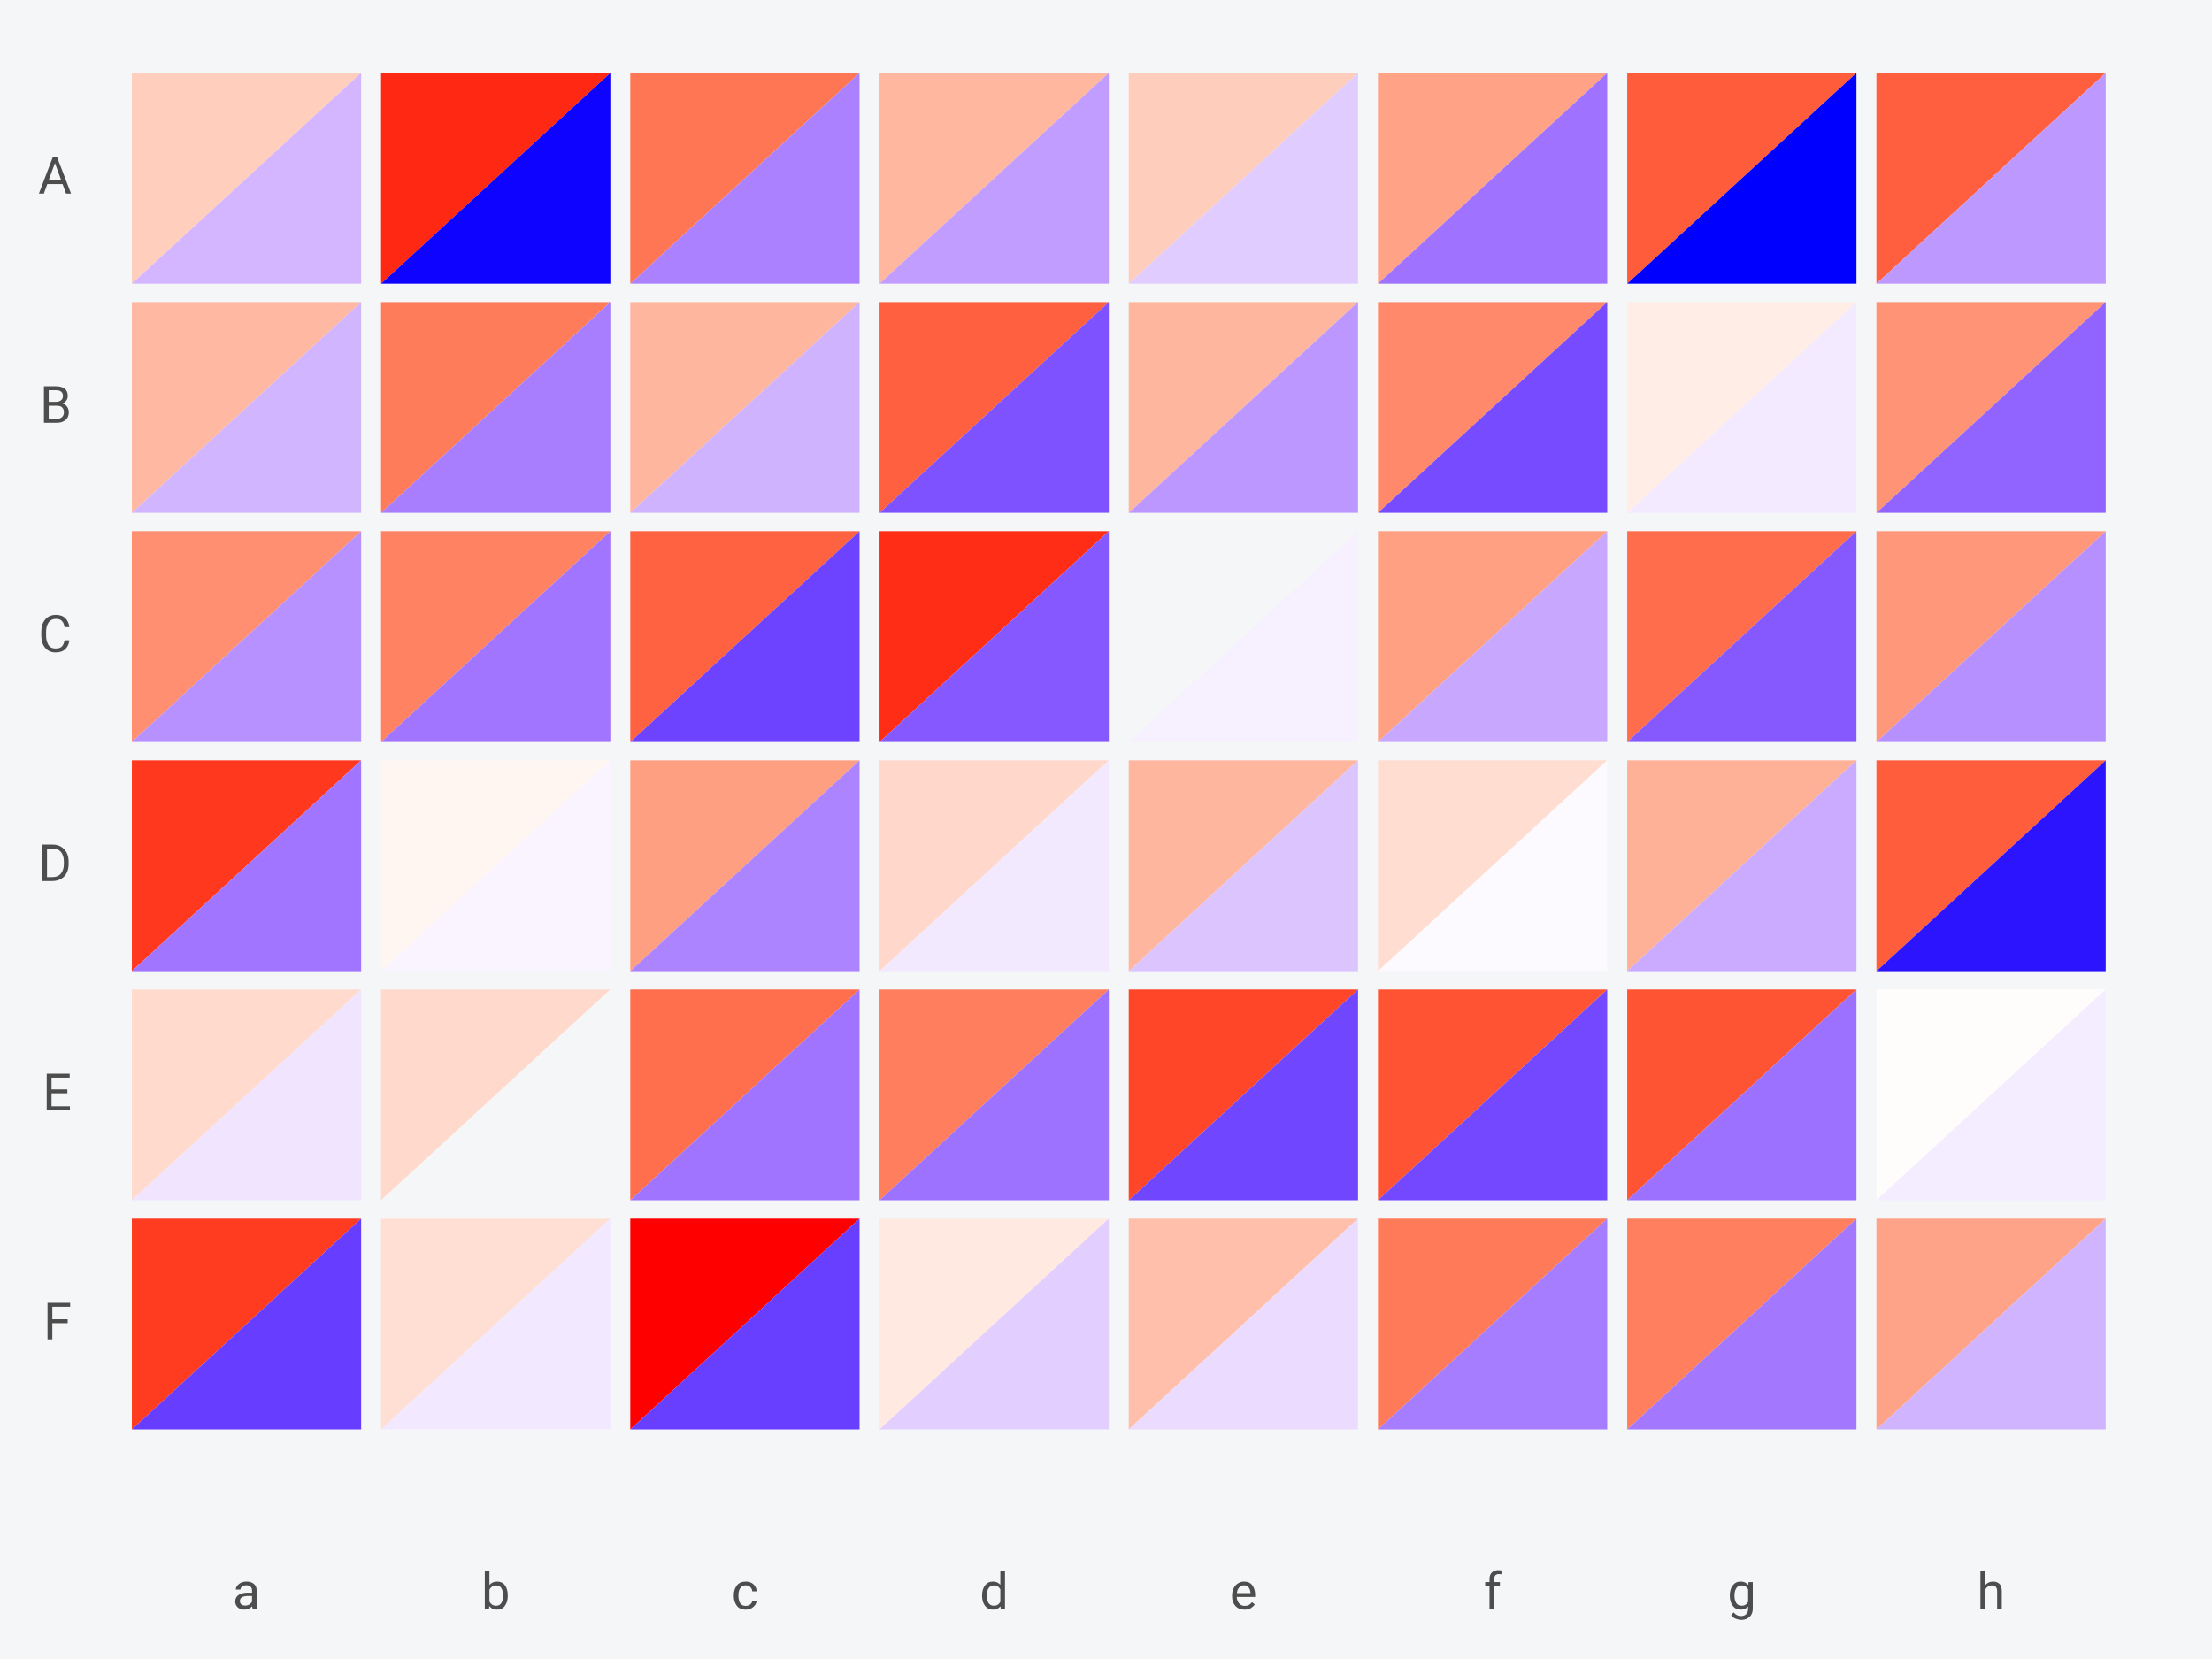
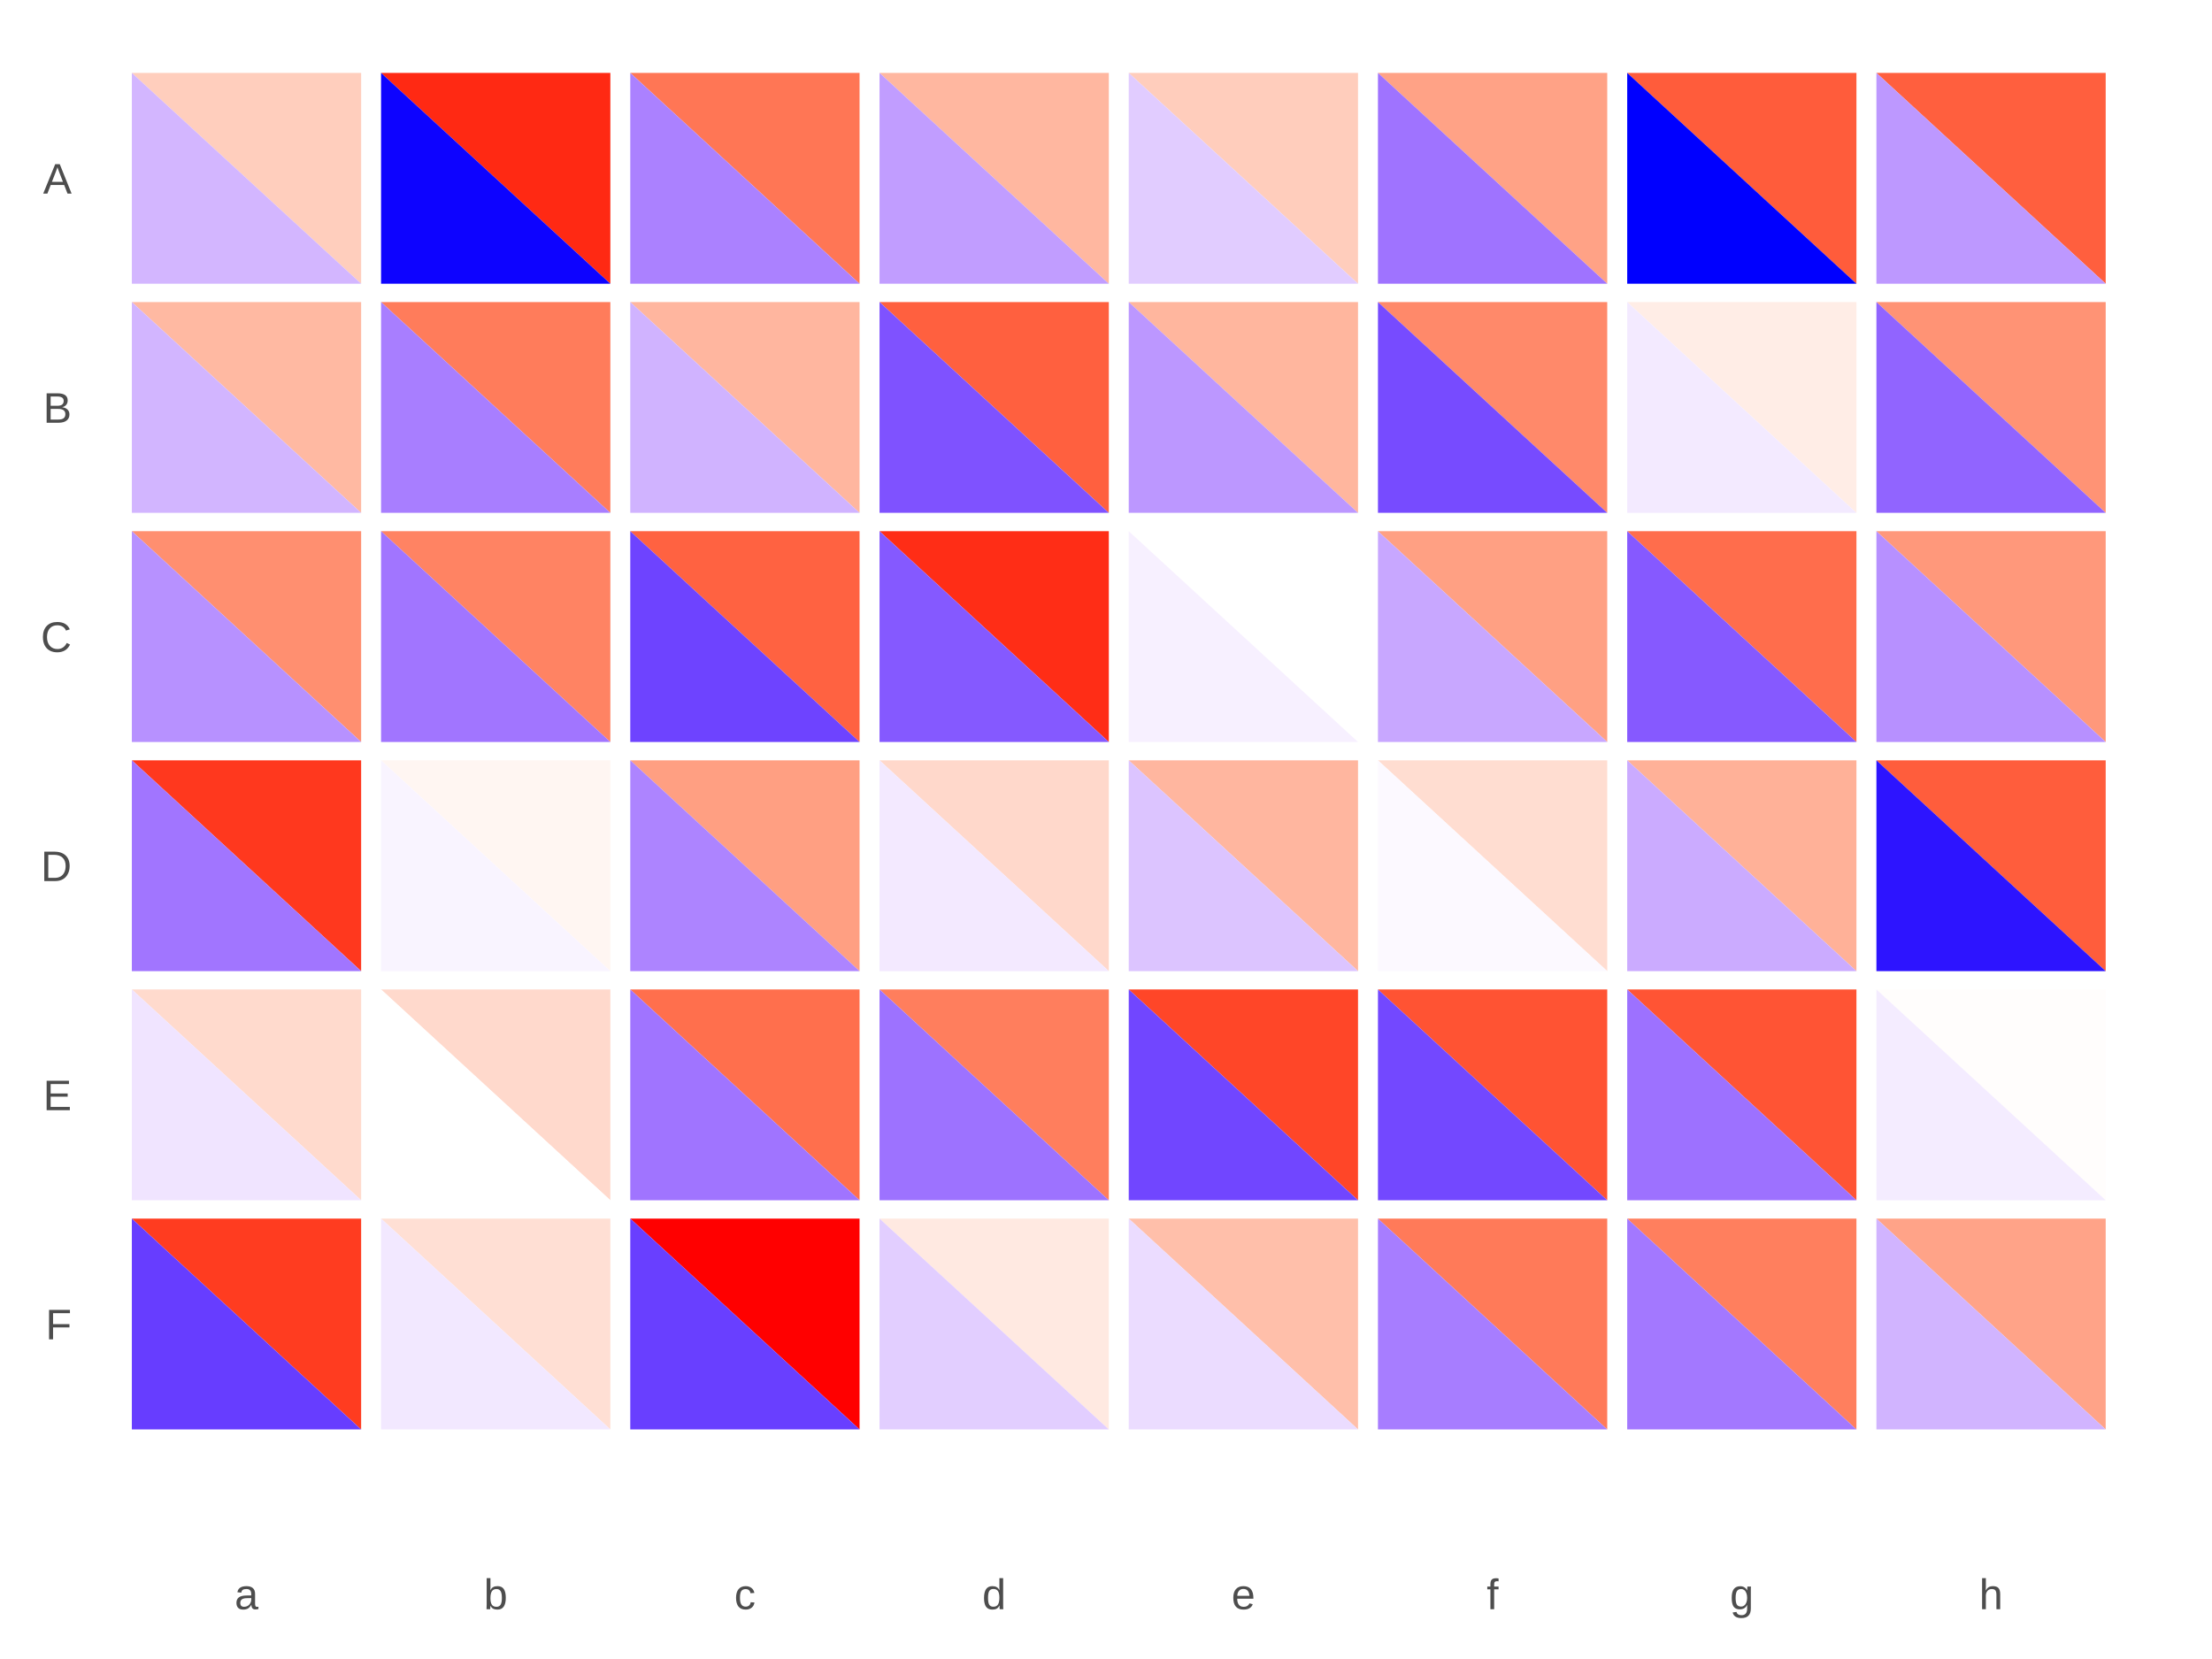
<svg xmlns="http://www.w3.org/2000/svg" width="432.00pt" height="324.00pt" viewBox="0 0 432.00 324.00">
  <g class="svglite">
    <defs>
      <style type="text/css">
-     /* theme-aware-processed */
-     .svglite line, .svglite polyline, .svglite polygon, .svglite path, .svglite circle {
+     .svglite line, .svglite polyline, .svglite polygon, .svglite path, .svglite rect, .svglite circle {
      fill: none;
-       stroke: #3E3F3A;
-       stroke-linecap: round;
-       stroke-linejoin: round;
-       stroke-miterlimit: 10.00;
-     }
-     .svglite &gt; g &gt; rect {
-       fill: none;
-       stroke: #3E3F3A;
+       stroke: #000000;
      stroke-linecap: round;
      stroke-linejoin: round;
      stroke-miterlimit: 10.00;
    }
    .svglite text {
      white-space: pre;
-       fill: #3E3F3A;
    }
    .svglite g.glyphgroup path {
      fill: inherit;
      stroke: none;
    }
  </style>
    </defs>
    <rect width="100%" height="100%" style="stroke: none; fill: #F5F6F8;" />
    <defs>
      <clipPath id="cpMC4wMHw0MzIuMDB8MC4wMHwzMjQuMDA=">
        <rect x="0.00" y="0.00" width="432.00" height="324.00" />
      </clipPath>
    </defs>
    <g clip-path="url(#cpMC4wMHw0MzIuMDB8MC4wMHwzMjQuMDA=)">
-       <rect rx="4" x="0.00" y="0.00" width="432.00" height="324.00" style="stroke-width: 1.07; stroke: none; fill: #F5F6F8;" />
+       <rect x="0.00" y="0.00" width="432.00" height="324.00" style="stroke-width: 1.07; stroke: none; fill: #FFFFFF;" />
    </g>
    <defs>
      <clipPath id="cpMTguOTN8NDE4LjA1fDcuOTd8MzAzLjM2">
        <rect x="18.93" y="7.97" width="399.12" height="295.39" />
      </clipPath>
    </defs>
    <g clip-path="url(#cpMTguOTN8NDE4LjA1fDcuOTd8MzAzLjM2)">
-       <polygon points="25.75,55.41 25.75,14.24 70.53,14.24 " style="stroke-width: 0.85; stroke: none; stroke-linecap: butt; stroke-linejoin: miter; fill: #FFCEBD;" />
-       <polygon points="25.75,100.16 25.75,58.99 70.53,58.99 " style="stroke-width: 0.85; stroke: none; stroke-linecap: butt; stroke-linejoin: miter; fill: #FFB9A2;" />
-       <polygon points="25.75,144.91 25.75,103.74 70.53,103.74 " style="stroke-width: 0.85; stroke: none; stroke-linecap: butt; stroke-linejoin: miter; fill: #FF8F70;" />
-       <polygon points="25.75,189.66 25.75,148.49 70.53,148.49 " style="stroke-width: 0.85; stroke: none; stroke-linecap: butt; stroke-linejoin: miter; fill: #FF381E;" />
-       <polygon points="25.75,234.41 25.75,193.24 70.53,193.24 " style="stroke-width: 0.85; stroke: none; stroke-linecap: butt; stroke-linejoin: miter; fill: #FFDACD;" />
-       <polygon points="25.75,279.17 25.75,237.99 70.53,237.99 " style="stroke-width: 0.85; stroke: none; stroke-linecap: butt; stroke-linejoin: miter; fill: #FF3C20;" />
-       <polygon points="74.42,55.41 74.42,14.24 119.20,14.24 " style="stroke-width: 0.85; stroke: none; stroke-linecap: butt; stroke-linejoin: miter; fill: #FF2913;" />
-       <polygon points="74.42,100.16 74.42,58.99 119.20,58.99 " style="stroke-width: 0.85; stroke: none; stroke-linecap: butt; stroke-linejoin: miter; fill: #FF7C5B;" />
-       <polygon points="74.42,144.91 74.42,103.74 119.20,103.74 " style="stroke-width: 0.85; stroke: none; stroke-linecap: butt; stroke-linejoin: miter; fill: #FF8363;" />
-       <polygon points="74.42,189.66 74.42,148.49 119.20,148.49 " style="stroke-width: 0.85; stroke: none; stroke-linecap: butt; stroke-linejoin: miter; fill: #FFF6F2;" />
-       <polygon points="74.42,234.41 74.42,193.24 119.20,193.24 " style="stroke-width: 0.85; stroke: none; stroke-linecap: butt; stroke-linejoin: miter; fill: #FFD9CC;" />
-       <polygon points="74.42,279.17 74.42,237.99 119.20,237.99 " style="stroke-width: 0.85; stroke: none; stroke-linecap: butt; stroke-linejoin: miter; fill: #FFDFD4;" />
-       <polygon points="123.09,55.41 123.09,14.24 167.87,14.24 " style="stroke-width: 0.85; stroke: none; stroke-linecap: butt; stroke-linejoin: miter; fill: #FF7655;" />
-       <polygon points="123.09,100.16 123.09,58.99 167.87,58.99 " style="stroke-width: 0.85; stroke: none; stroke-linecap: butt; stroke-linejoin: miter; fill: #FFB69F;" />
-       <polygon points="123.09,144.91 123.09,103.74 167.87,103.74 " style="stroke-width: 0.85; stroke: none; stroke-linecap: butt; stroke-linejoin: miter; fill: #FF6241;" />
-       <polygon points="123.09,189.66 123.09,148.49 167.87,148.49 " style="stroke-width: 0.85; stroke: none; stroke-linecap: butt; stroke-linejoin: miter; fill: #FF9F82;" />
-       <polygon points="123.09,234.41 123.09,193.24 167.87,193.24 " style="stroke-width: 0.85; stroke: none; stroke-linecap: butt; stroke-linejoin: miter; fill: #FF6F4D;" />
-       <polygon points="123.09,279.17 123.09,237.99 167.87,237.99 " style="stroke-width: 0.85; stroke: none; stroke-linecap: butt; stroke-linejoin: miter; fill: #FF0000;" />
-       <polygon points="171.77,55.41 171.77,14.24 216.55,14.24 " style="stroke-width: 0.85; stroke: none; stroke-linecap: butt; stroke-linejoin: miter; fill: #FFB7A0;" />
-       <polygon points="171.77,100.16 171.77,58.99 216.55,58.99 " style="stroke-width: 0.85; stroke: none; stroke-linecap: butt; stroke-linejoin: miter; fill: #FF603F;" />
-       <polygon points="171.77,144.91 171.77,103.74 216.55,103.74 " style="stroke-width: 0.85; stroke: none; stroke-linecap: butt; stroke-linejoin: miter; fill: #FF2D16;" />
-       <polygon points="171.77,189.66 171.77,148.49 216.55,148.49 " style="stroke-width: 0.85; stroke: none; stroke-linecap: butt; stroke-linejoin: miter; fill: #FFD8CB;" />
-       <polygon points="171.77,234.41 171.77,193.24 216.55,193.24 " style="stroke-width: 0.85; stroke: none; stroke-linecap: butt; stroke-linejoin: miter; fill: #FF7E5D;" />
-       <polygon points="171.77,279.17 171.77,237.99 216.55,237.99 " style="stroke-width: 0.85; stroke: none; stroke-linecap: butt; stroke-linejoin: miter; fill: #FFE9E1;" />
-       <polygon points="220.44,55.41 220.44,14.24 265.22,14.24 " style="stroke-width: 0.85; stroke: none; stroke-linecap: butt; stroke-linejoin: miter; fill: #FFCDBC;" />
-       <polygon points="220.44,100.16 220.44,58.99 265.22,58.99 " style="stroke-width: 0.85; stroke: none; stroke-linecap: butt; stroke-linejoin: miter; fill: #FFB69E;" />
-       <polygon class="theme-fill-bg" points="220.44,144.91 220.44,103.74 265.22,103.74 " style="stroke-width: 0.85; stroke: none; stroke-linecap: butt; stroke-linejoin: miter; fill: #F5F6F8;" />
-       <polygon points="220.44,189.66 220.44,148.49 265.22,148.49 " style="stroke-width: 0.85; stroke: none; stroke-linecap: butt; stroke-linejoin: miter; fill: #FFB69F;" />
-       <polygon points="220.44,234.41 220.44,193.24 265.22,193.24 " style="stroke-width: 0.85; stroke: none; stroke-linecap: butt; stroke-linejoin: miter; fill: #FF4628;" />
-       <polygon points="220.44,279.17 220.44,237.99 265.22,237.99 " style="stroke-width: 0.85; stroke: none; stroke-linecap: butt; stroke-linejoin: miter; fill: #FFBFAA;" />
-       <polygon points="269.11,55.41 269.11,14.24 313.89,14.24 " style="stroke-width: 0.85; stroke: none; stroke-linecap: butt; stroke-linejoin: miter; fill: #FFA286;" />
-       <polygon points="269.11,100.16 269.11,58.99 313.89,58.99 " style="stroke-width: 0.85; stroke: none; stroke-linecap: butt; stroke-linejoin: miter; fill: #FF896A;" />
-       <polygon points="269.11,144.91 269.11,103.74 313.89,103.74 " style="stroke-width: 0.85; stroke: none; stroke-linecap: butt; stroke-linejoin: miter; fill: #FFA083;" />
-       <polygon points="269.11,189.66 269.11,148.49 313.89,148.49 " style="stroke-width: 0.85; stroke: none; stroke-linecap: butt; stroke-linejoin: miter; fill: #FFDDD1;" />
-       <polygon points="269.11,234.41 269.11,193.24 313.89,193.24 " style="stroke-width: 0.85; stroke: none; stroke-linecap: butt; stroke-linejoin: miter; fill: #FF5333;" />
-       <polygon points="269.11,279.17 269.11,237.99 313.89,237.99 " style="stroke-width: 0.85; stroke: none; stroke-linecap: butt; stroke-linejoin: miter; fill: #FF7A59;" />
-       <polygon points="317.79,55.41 317.79,14.24 362.56,14.24 " style="stroke-width: 0.85; stroke: none; stroke-linecap: butt; stroke-linejoin: miter; fill: #FF5C3B;" />
-       <polygon points="317.79,100.16 317.79,58.99 362.56,58.99 " style="stroke-width: 0.85; stroke: none; stroke-linecap: butt; stroke-linejoin: miter; fill: #FFEDE6;" />
-       <polygon points="317.79,144.91 317.79,103.74 362.56,103.74 " style="stroke-width: 0.85; stroke: none; stroke-linecap: butt; stroke-linejoin: miter; fill: #FF6D4C;" />
-       <polygon points="317.79,189.66 317.79,148.49 362.56,148.49 " style="stroke-width: 0.85; stroke: none; stroke-linecap: butt; stroke-linejoin: miter; fill: #FFB198;" />
-       <polygon points="317.79,234.41 317.79,193.24 362.56,193.24 " style="stroke-width: 0.85; stroke: none; stroke-linecap: butt; stroke-linejoin: miter; fill: #FF5434;" />
-       <polygon points="317.79,279.17 317.79,237.99 362.56,237.99 " style="stroke-width: 0.85; stroke: none; stroke-linecap: butt; stroke-linejoin: miter; fill: #FF7F5E;" />
-       <polygon points="366.46,55.41 366.46,14.24 411.24,14.24 " style="stroke-width: 0.85; stroke: none; stroke-linecap: butt; stroke-linejoin: miter; fill: #FF5F3E;" />
-       <polygon points="366.46,100.16 366.46,58.99 411.24,58.99 " style="stroke-width: 0.85; stroke: none; stroke-linecap: butt; stroke-linejoin: miter; fill: #FF9375;" />
-       <polygon points="366.46,144.91 366.46,103.74 411.24,103.74 " style="stroke-width: 0.85; stroke: none; stroke-linecap: butt; stroke-linejoin: miter; fill: #FF987B;" />
-       <polygon points="366.46,189.66 366.46,148.49 411.24,148.49 " style="stroke-width: 0.85; stroke: none; stroke-linecap: butt; stroke-linejoin: miter; fill: #FF5D3C;" />
-       <polygon points="366.46,234.41 366.46,193.24 411.24,193.24 " style="stroke-width: 0.85; stroke: none; stroke-linecap: butt; stroke-linejoin: miter; fill: #FFFDFC;" />
-       <polygon points="366.46,279.17 366.46,237.99 411.24,237.99 " style="stroke-width: 0.85; stroke: none; stroke-linecap: butt; stroke-linejoin: miter; fill: #FFA388;" />
-       <polygon points="25.75,55.41 70.53,55.41 70.53,14.24 " style="stroke-width: 0.85; stroke: none; stroke-linecap: butt; stroke-linejoin: miter; fill: #D3B6FF;" />
-       <polygon points="25.75,100.16 70.53,100.16 70.53,58.99 " style="stroke-width: 0.85; stroke: none; stroke-linecap: butt; stroke-linejoin: miter; fill: #D2B5FF;" />
-       <polygon points="25.75,144.91 70.53,144.91 70.53,103.74 " style="stroke-width: 0.85; stroke: none; stroke-linecap: butt; stroke-linejoin: miter; fill: #B791FF;" />
-       <polygon points="25.75,189.66 70.53,189.66 70.53,148.49 " style="stroke-width: 0.85; stroke: none; stroke-linecap: butt; stroke-linejoin: miter; fill: #A175FF;" />
-       <polygon points="25.75,234.41 70.53,234.41 70.53,193.24 " style="stroke-width: 0.85; stroke: none; stroke-linecap: butt; stroke-linejoin: miter; fill: #F0E4FF;" />
-       <polygon points="25.75,279.17 70.53,279.17 70.53,237.99 " style="stroke-width: 0.85; stroke: none; stroke-linecap: butt; stroke-linejoin: miter; fill: #673DFF;" />
-       <polygon points="74.42,55.41 119.20,55.41 119.20,14.24 " style="stroke-width: 0.85; stroke: none; stroke-linecap: butt; stroke-linejoin: miter; fill: #0D03FF;" />
-       <polygon points="74.42,100.16 119.20,100.16 119.20,58.99 " style="stroke-width: 0.85; stroke: none; stroke-linecap: butt; stroke-linejoin: miter; fill: #A87EFF;" />
-       <polygon points="74.42,144.91 119.20,144.91 119.20,103.74 " style="stroke-width: 0.85; stroke: none; stroke-linecap: butt; stroke-linejoin: miter; fill: #A175FF;" />
-       <polygon points="74.42,189.66 119.20,189.66 119.20,148.49 " style="stroke-width: 0.85; stroke: none; stroke-linecap: butt; stroke-linejoin: miter; fill: #F9F4FF;" />
-       <polygon class="theme-fill-bg" points="74.42,234.41 119.20,234.41 119.20,193.24 " style="stroke-width: 0.85; stroke: none; stroke-linecap: butt; stroke-linejoin: miter; fill: #F5F6F8;" />
-       <polygon points="74.42,279.17 119.20,279.17 119.20,237.99 " style="stroke-width: 0.85; stroke: none; stroke-linecap: butt; stroke-linejoin: miter; fill: #F2E8FF;" />
-       <polygon points="123.09,55.41 167.87,55.41 167.87,14.24 " style="stroke-width: 0.85; stroke: none; stroke-linecap: butt; stroke-linejoin: miter; fill: #AB81FF;" />
-       <polygon points="123.09,100.16 167.87,100.16 167.87,58.99 " style="stroke-width: 0.85; stroke: none; stroke-linecap: butt; stroke-linejoin: miter; fill: #D0B3FF;" />
-       <polygon points="123.09,144.91 167.87,144.91 167.87,103.74 " style="stroke-width: 0.85; stroke: none; stroke-linecap: butt; stroke-linejoin: miter; fill: #6E43FF;" />
-       <polygon points="123.09,189.66 167.87,189.66 167.87,148.49 " style="stroke-width: 0.85; stroke: none; stroke-linecap: butt; stroke-linejoin: miter; fill: #AD84FF;" />
-       <polygon points="123.09,234.41 167.87,234.41 167.87,193.24 " style="stroke-width: 0.85; stroke: none; stroke-linecap: butt; stroke-linejoin: miter; fill: #A074FF;" />
-       <polygon points="123.09,279.17 167.87,279.17 167.87,237.99 " style="stroke-width: 0.85; stroke: none; stroke-linecap: butt; stroke-linejoin: miter; fill: #693FFF;" />
-       <polygon points="171.77,55.41 216.55,55.41 216.55,14.24 " style="stroke-width: 0.85; stroke: none; stroke-linecap: butt; stroke-linejoin: miter; fill: #C19DFF;" />
-       <polygon points="171.77,100.16 216.55,100.16 216.55,58.99 " style="stroke-width: 0.85; stroke: none; stroke-linecap: butt; stroke-linejoin: miter; fill: #7F52FF;" />
-       <polygon points="171.77,144.91 216.55,144.91 216.55,103.74 " style="stroke-width: 0.85; stroke: none; stroke-linecap: butt; stroke-linejoin: miter; fill: #8559FF;" />
-       <polygon points="171.77,189.66 216.55,189.66 216.55,148.49 " style="stroke-width: 0.85; stroke: none; stroke-linecap: butt; stroke-linejoin: miter; fill: #F3E9FF;" />
-       <polygon points="171.77,234.41 216.55,234.41 216.55,193.24 " style="stroke-width: 0.85; stroke: none; stroke-linecap: butt; stroke-linejoin: miter; fill: #9D72FF;" />
-       <polygon points="171.77,279.17 216.55,279.17 216.55,237.99 " style="stroke-width: 0.85; stroke: none; stroke-linecap: butt; stroke-linejoin: miter; fill: #E2CEFF;" />
-       <polygon points="220.44,55.41 265.22,55.41 265.22,14.24 " style="stroke-width: 0.85; stroke: none; stroke-linecap: butt; stroke-linejoin: miter; fill: #E1CCFF;" />
-       <polygon points="220.44,100.16 265.22,100.16 265.22,58.99 " style="stroke-width: 0.85; stroke: none; stroke-linecap: butt; stroke-linejoin: miter; fill: #BC97FF;" />
-       <polygon points="220.44,144.91 265.22,144.91 265.22,103.74 " style="stroke-width: 0.85; stroke: none; stroke-linecap: butt; stroke-linejoin: miter; fill: #F7F0FF;" />
-       <polygon points="220.44,189.66 265.22,189.66 265.22,148.49 " style="stroke-width: 0.85; stroke: none; stroke-linecap: butt; stroke-linejoin: miter; fill: #DCC4FF;" />
-       <polygon points="220.44,234.41 265.22,234.41 265.22,193.24 " style="stroke-width: 0.85; stroke: none; stroke-linecap: butt; stroke-linejoin: miter; fill: #7146FF;" />
-       <polygon points="220.44,279.17 265.22,279.17 265.22,237.99 " style="stroke-width: 0.85; stroke: none; stroke-linecap: butt; stroke-linejoin: miter; fill: #EBDCFF;" />
-       <polygon points="269.11,55.41 313.89,55.41 313.89,14.24 " style="stroke-width: 0.85; stroke: none; stroke-linecap: butt; stroke-linejoin: miter; fill: #9F73FF;" />
-       <polygon points="269.11,100.16 313.89,100.16 313.89,58.99 " style="stroke-width: 0.85; stroke: none; stroke-linecap: butt; stroke-linejoin: miter; fill: #774BFF;" />
-       <polygon points="269.11,144.91 313.89,144.91 313.89,103.74 " style="stroke-width: 0.85; stroke: none; stroke-linecap: butt; stroke-linejoin: miter; fill: #C8A7FF;" />
-       <polygon points="269.11,189.66 313.89,189.66 313.89,148.49 " style="stroke-width: 0.85; stroke: none; stroke-linecap: butt; stroke-linejoin: miter; fill: #FCF9FF;" />
-       <polygon points="269.11,234.41 313.89,234.41 313.89,193.24 " style="stroke-width: 0.85; stroke: none; stroke-linecap: butt; stroke-linejoin: miter; fill: #7348FF;" />
-       <polygon points="269.11,279.17 313.89,279.17 313.89,237.99 " style="stroke-width: 0.85; stroke: none; stroke-linecap: butt; stroke-linejoin: miter; fill: #A77DFF;" />
-       <polygon points="317.79,55.41 362.56,55.41 362.56,14.24 " style="stroke-width: 0.85; stroke: none; stroke-linecap: butt; stroke-linejoin: miter; fill: #0000FF;" />
-       <polygon points="317.79,100.16 362.56,100.16 362.56,58.99 " style="stroke-width: 0.85; stroke: none; stroke-linecap: butt; stroke-linejoin: miter; fill: #F3EAFF;" />
-       <polygon points="317.79,144.91 362.56,144.91 362.56,103.74 " style="stroke-width: 0.85; stroke: none; stroke-linecap: butt; stroke-linejoin: miter; fill: #8659FF;" />
-       <polygon points="317.79,189.66 362.56,189.66 362.56,148.49 " style="stroke-width: 0.85; stroke: none; stroke-linecap: butt; stroke-linejoin: miter; fill: #CBABFF;" />
-       <polygon points="317.79,234.41 362.56,234.41 362.56,193.24 " style="stroke-width: 0.85; stroke: none; stroke-linecap: butt; stroke-linejoin: miter; fill: #9D71FF;" />
-       <polygon points="317.79,279.17 362.56,279.17 362.56,237.99 " style="stroke-width: 0.85; stroke: none; stroke-linecap: butt; stroke-linejoin: miter; fill: #A378FF;" />
-       <polygon points="366.46,55.41 411.24,55.41 411.24,14.24 " style="stroke-width: 0.85; stroke: none; stroke-linecap: butt; stroke-linejoin: miter; fill: #BD98FF;" />
-       <polygon points="366.46,100.16 411.24,100.16 411.24,58.99 " style="stroke-width: 0.85; stroke: none; stroke-linecap: butt; stroke-linejoin: miter; fill: #9164FF;" />
-       <polygon points="366.46,144.91 411.24,144.91 411.24,103.74 " style="stroke-width: 0.85; stroke: none; stroke-linecap: butt; stroke-linejoin: miter; fill: #B790FF;" />
-       <polygon points="366.46,189.66 411.24,189.66 411.24,148.49 " style="stroke-width: 0.85; stroke: none; stroke-linecap: butt; stroke-linejoin: miter; fill: #2D14FF;" />
-       <polygon points="366.46,234.41 411.24,234.41 411.24,193.24 " style="stroke-width: 0.85; stroke: none; stroke-linecap: butt; stroke-linejoin: miter; fill: #F4ECFF;" />
-       <polygon points="366.46,279.17 411.24,279.17 411.24,237.99 " style="stroke-width: 0.85; stroke: none; stroke-linecap: butt; stroke-linejoin: miter; fill: #D1B4FF;" />
+       <polygon points="25.75,14.24 70.53,14.24 70.53,55.41 " style="stroke-width: 0.85; stroke: none; stroke-linecap: butt; stroke-linejoin: miter; fill: #FFCEBD;" />
+       <polygon points="25.75,58.99 70.53,58.99 70.53,100.16 " style="stroke-width: 0.85; stroke: none; stroke-linecap: butt; stroke-linejoin: miter; fill: #FFB9A2;" />
+       <polygon points="25.75,103.74 70.53,103.74 70.53,144.91 " style="stroke-width: 0.85; stroke: none; stroke-linecap: butt; stroke-linejoin: miter; fill: #FF8F70;" />
+       <polygon points="25.75,148.49 70.53,148.49 70.53,189.66 " style="stroke-width: 0.85; stroke: none; stroke-linecap: butt; stroke-linejoin: miter; fill: #FF381E;" />
+       <polygon points="25.75,193.24 70.53,193.24 70.53,234.41 " style="stroke-width: 0.85; stroke: none; stroke-linecap: butt; stroke-linejoin: miter; fill: #FFDACD;" />
+       <polygon points="25.75,237.99 70.53,237.99 70.53,279.17 " style="stroke-width: 0.85; stroke: none; stroke-linecap: butt; stroke-linejoin: miter; fill: #FF3C20;" />
+       <polygon points="74.42,14.24 119.20,14.24 119.20,55.41 " style="stroke-width: 0.85; stroke: none; stroke-linecap: butt; stroke-linejoin: miter; fill: #FF2913;" />
+       <polygon points="74.42,58.99 119.20,58.99 119.20,100.16 " style="stroke-width: 0.85; stroke: none; stroke-linecap: butt; stroke-linejoin: miter; fill: #FF7C5B;" />
+       <polygon points="74.42,103.74 119.20,103.74 119.20,144.91 " style="stroke-width: 0.85; stroke: none; stroke-linecap: butt; stroke-linejoin: miter; fill: #FF8363;" />
+       <polygon points="74.42,148.49 119.20,148.49 119.20,189.66 " style="stroke-width: 0.85; stroke: none; stroke-linecap: butt; stroke-linejoin: miter; fill: #FFF6F2;" />
+       <polygon points="74.42,193.24 119.20,193.24 119.20,234.41 " style="stroke-width: 0.85; stroke: none; stroke-linecap: butt; stroke-linejoin: miter; fill: #FFD9CC;" />
+       <polygon points="74.42,237.99 119.20,237.99 119.20,279.17 " style="stroke-width: 0.85; stroke: none; stroke-linecap: butt; stroke-linejoin: miter; fill: #FFDFD4;" />
+       <polygon points="123.09,14.24 167.87,14.24 167.87,55.41 " style="stroke-width: 0.85; stroke: none; stroke-linecap: butt; stroke-linejoin: miter; fill: #FF7655;" />
+       <polygon points="123.09,58.99 167.87,58.99 167.87,100.16 " style="stroke-width: 0.85; stroke: none; stroke-linecap: butt; stroke-linejoin: miter; fill: #FFB69F;" />
+       <polygon points="123.09,103.74 167.87,103.74 167.87,144.91 " style="stroke-width: 0.85; stroke: none; stroke-linecap: butt; stroke-linejoin: miter; fill: #FF6241;" />
+       <polygon points="123.09,148.49 167.87,148.49 167.87,189.66 " style="stroke-width: 0.85; stroke: none; stroke-linecap: butt; stroke-linejoin: miter; fill: #FF9F82;" />
+       <polygon points="123.09,193.24 167.87,193.24 167.87,234.41 " style="stroke-width: 0.85; stroke: none; stroke-linecap: butt; stroke-linejoin: miter; fill: #FF6F4D;" />
+       <polygon points="123.09,237.99 167.87,237.99 167.87,279.17 " style="stroke-width: 0.85; stroke: none; stroke-linecap: butt; stroke-linejoin: miter; fill: #FF0000;" />
+       <polygon points="171.77,14.24 216.55,14.24 216.55,55.41 " style="stroke-width: 0.85; stroke: none; stroke-linecap: butt; stroke-linejoin: miter; fill: #FFB7A0;" />
+       <polygon points="171.77,58.99 216.55,58.99 216.55,100.16 " style="stroke-width: 0.85; stroke: none; stroke-linecap: butt; stroke-linejoin: miter; fill: #FF603F;" />
+       <polygon points="171.77,103.74 216.55,103.74 216.55,144.91 " style="stroke-width: 0.85; stroke: none; stroke-linecap: butt; stroke-linejoin: miter; fill: #FF2D16;" />
+       <polygon points="171.77,148.49 216.55,148.49 216.55,189.66 " style="stroke-width: 0.85; stroke: none; stroke-linecap: butt; stroke-linejoin: miter; fill: #FFD8CB;" />
+       <polygon points="171.77,193.24 216.55,193.24 216.55,234.41 " style="stroke-width: 0.85; stroke: none; stroke-linecap: butt; stroke-linejoin: miter; fill: #FF7E5D;" />
+       <polygon points="171.77,237.99 216.55,237.99 216.55,279.17 " style="stroke-width: 0.85; stroke: none; stroke-linecap: butt; stroke-linejoin: miter; fill: #FFE9E1;" />
+       <polygon points="220.44,14.24 265.22,14.24 265.22,55.41 " style="stroke-width: 0.85; stroke: none; stroke-linecap: butt; stroke-linejoin: miter; fill: #FFCDBC;" />
+       <polygon points="220.44,58.99 265.22,58.99 265.22,100.16 " style="stroke-width: 0.85; stroke: none; stroke-linecap: butt; stroke-linejoin: miter; fill: #FFB69E;" />
+       <polygon points="220.44,103.74 265.22,103.74 265.22,144.91 " style="stroke-width: 0.85; stroke: none; stroke-linecap: butt; stroke-linejoin: miter; fill: #FFFFFF;" />
+       <polygon points="220.44,148.49 265.22,148.49 265.22,189.66 " style="stroke-width: 0.85; stroke: none; stroke-linecap: butt; stroke-linejoin: miter; fill: #FFB69F;" />
+       <polygon points="220.44,193.24 265.22,193.24 265.22,234.41 " style="stroke-width: 0.85; stroke: none; stroke-linecap: butt; stroke-linejoin: miter; fill: #FF4628;" />
+       <polygon points="220.44,237.99 265.22,237.99 265.22,279.17 " style="stroke-width: 0.85; stroke: none; stroke-linecap: butt; stroke-linejoin: miter; fill: #FFBFAA;" />
+       <polygon points="269.11,14.24 313.89,14.24 313.89,55.41 " style="stroke-width: 0.85; stroke: none; stroke-linecap: butt; stroke-linejoin: miter; fill: #FFA286;" />
+       <polygon points="269.11,58.99 313.89,58.99 313.89,100.16 " style="stroke-width: 0.85; stroke: none; stroke-linecap: butt; stroke-linejoin: miter; fill: #FF896A;" />
+       <polygon points="269.11,103.74 313.89,103.74 313.89,144.91 " style="stroke-width: 0.85; stroke: none; stroke-linecap: butt; stroke-linejoin: miter; fill: #FFA083;" />
+       <polygon points="269.11,148.49 313.89,148.49 313.89,189.66 " style="stroke-width: 0.85; stroke: none; stroke-linecap: butt; stroke-linejoin: miter; fill: #FFDDD1;" />
+       <polygon points="269.11,193.24 313.89,193.24 313.89,234.41 " style="stroke-width: 0.85; stroke: none; stroke-linecap: butt; stroke-linejoin: miter; fill: #FF5333;" />
+       <polygon points="269.11,237.99 313.89,237.99 313.89,279.17 " style="stroke-width: 0.85; stroke: none; stroke-linecap: butt; stroke-linejoin: miter; fill: #FF7A59;" />
+       <polygon points="317.79,14.24 362.56,14.24 362.56,55.41 " style="stroke-width: 0.85; stroke: none; stroke-linecap: butt; stroke-linejoin: miter; fill: #FF5C3B;" />
+       <polygon points="317.79,58.99 362.56,58.99 362.56,100.16 " style="stroke-width: 0.85; stroke: none; stroke-linecap: butt; stroke-linejoin: miter; fill: #FFEDE6;" />
+       <polygon points="317.79,103.74 362.56,103.74 362.56,144.91 " style="stroke-width: 0.85; stroke: none; stroke-linecap: butt; stroke-linejoin: miter; fill: #FF6D4C;" />
+       <polygon points="317.79,148.49 362.56,148.49 362.56,189.66 " style="stroke-width: 0.85; stroke: none; stroke-linecap: butt; stroke-linejoin: miter; fill: #FFB198;" />
+       <polygon points="317.79,193.24 362.56,193.24 362.56,234.41 " style="stroke-width: 0.85; stroke: none; stroke-linecap: butt; stroke-linejoin: miter; fill: #FF5434;" />
+       <polygon points="317.79,237.99 362.56,237.99 362.56,279.17 " style="stroke-width: 0.85; stroke: none; stroke-linecap: butt; stroke-linejoin: miter; fill: #FF7F5E;" />
+       <polygon points="366.46,14.24 411.24,14.24 411.24,55.41 " style="stroke-width: 0.85; stroke: none; stroke-linecap: butt; stroke-linejoin: miter; fill: #FF5F3E;" />
+       <polygon points="366.46,58.99 411.24,58.99 411.24,100.16 " style="stroke-width: 0.85; stroke: none; stroke-linecap: butt; stroke-linejoin: miter; fill: #FF9375;" />
+       <polygon points="366.46,103.74 411.24,103.74 411.24,144.91 " style="stroke-width: 0.85; stroke: none; stroke-linecap: butt; stroke-linejoin: miter; fill: #FF987B;" />
+       <polygon points="366.46,148.49 411.24,148.49 411.24,189.66 " style="stroke-width: 0.85; stroke: none; stroke-linecap: butt; stroke-linejoin: miter; fill: #FF5D3C;" />
+       <polygon points="366.46,193.24 411.24,193.24 411.24,234.41 " style="stroke-width: 0.85; stroke: none; stroke-linecap: butt; stroke-linejoin: miter; fill: #FFFDFC;" />
+       <polygon points="366.46,237.99 411.24,237.99 411.24,279.17 " style="stroke-width: 0.85; stroke: none; stroke-linecap: butt; stroke-linejoin: miter; fill: #FFA388;" />
+       <polygon points="25.75,14.24 25.75,55.41 70.53,55.41 " style="stroke-width: 0.85; stroke: none; stroke-linecap: butt; stroke-linejoin: miter; fill: #D3B6FF;" />
+       <polygon points="25.75,58.99 25.75,100.16 70.53,100.16 " style="stroke-width: 0.85; stroke: none; stroke-linecap: butt; stroke-linejoin: miter; fill: #D2B5FF;" />
+       <polygon points="25.75,103.74 25.75,144.91 70.53,144.91 " style="stroke-width: 0.85; stroke: none; stroke-linecap: butt; stroke-linejoin: miter; fill: #B791FF;" />
+       <polygon points="25.75,148.49 25.75,189.66 70.53,189.66 " style="stroke-width: 0.85; stroke: none; stroke-linecap: butt; stroke-linejoin: miter; fill: #A175FF;" />
+       <polygon points="25.75,193.24 25.75,234.41 70.53,234.41 " style="stroke-width: 0.85; stroke: none; stroke-linecap: butt; stroke-linejoin: miter; fill: #F0E4FF;" />
+       <polygon points="25.75,237.99 25.75,279.17 70.53,279.17 " style="stroke-width: 0.85; stroke: none; stroke-linecap: butt; stroke-linejoin: miter; fill: #673DFF;" />
+       <polygon points="74.42,14.24 74.42,55.41 119.20,55.41 " style="stroke-width: 0.85; stroke: none; stroke-linecap: butt; stroke-linejoin: miter; fill: #0D03FF;" />
+       <polygon points="74.42,58.99 74.42,100.16 119.20,100.16 " style="stroke-width: 0.85; stroke: none; stroke-linecap: butt; stroke-linejoin: miter; fill: #A87EFF;" />
+       <polygon points="74.42,103.74 74.42,144.91 119.20,144.91 " style="stroke-width: 0.85; stroke: none; stroke-linecap: butt; stroke-linejoin: miter; fill: #A175FF;" />
+       <polygon points="74.42,148.49 74.42,189.66 119.20,189.66 " style="stroke-width: 0.85; stroke: none; stroke-linecap: butt; stroke-linejoin: miter; fill: #F9F4FF;" />
+       <polygon points="74.42,193.24 74.42,234.41 119.20,234.41 " style="stroke-width: 0.85; stroke: none; stroke-linecap: butt; stroke-linejoin: miter; fill: #FFFFFF;" />
+       <polygon points="74.42,237.99 74.42,279.17 119.20,279.17 " style="stroke-width: 0.85; stroke: none; stroke-linecap: butt; stroke-linejoin: miter; fill: #F2E8FF;" />
+       <polygon points="123.09,14.24 123.09,55.41 167.87,55.41 " style="stroke-width: 0.85; stroke: none; stroke-linecap: butt; stroke-linejoin: miter; fill: #AB81FF;" />
+       <polygon points="123.09,58.99 123.09,100.16 167.87,100.16 " style="stroke-width: 0.85; stroke: none; stroke-linecap: butt; stroke-linejoin: miter; fill: #D0B3FF;" />
+       <polygon points="123.09,103.74 123.09,144.91 167.87,144.91 " style="stroke-width: 0.85; stroke: none; stroke-linecap: butt; stroke-linejoin: miter; fill: #6E43FF;" />
+       <polygon points="123.09,148.49 123.09,189.66 167.87,189.66 " style="stroke-width: 0.85; stroke: none; stroke-linecap: butt; stroke-linejoin: miter; fill: #AD84FF;" />
+       <polygon points="123.09,193.24 123.09,234.41 167.87,234.41 " style="stroke-width: 0.85; stroke: none; stroke-linecap: butt; stroke-linejoin: miter; fill: #A074FF;" />
+       <polygon points="123.09,237.99 123.09,279.17 167.87,279.17 " style="stroke-width: 0.85; stroke: none; stroke-linecap: butt; stroke-linejoin: miter; fill: #693FFF;" />
+       <polygon points="171.77,14.24 171.77,55.41 216.55,55.41 " style="stroke-width: 0.85; stroke: none; stroke-linecap: butt; stroke-linejoin: miter; fill: #C19DFF;" />
+       <polygon points="171.77,58.99 171.77,100.16 216.55,100.16 " style="stroke-width: 0.85; stroke: none; stroke-linecap: butt; stroke-linejoin: miter; fill: #7F52FF;" />
+       <polygon points="171.77,103.74 171.77,144.91 216.55,144.91 " style="stroke-width: 0.85; stroke: none; stroke-linecap: butt; stroke-linejoin: miter; fill: #8559FF;" />
+       <polygon points="171.77,148.49 171.77,189.66 216.55,189.66 " style="stroke-width: 0.85; stroke: none; stroke-linecap: butt; stroke-linejoin: miter; fill: #F3E9FF;" />
+       <polygon points="171.77,193.24 171.77,234.41 216.55,234.41 " style="stroke-width: 0.85; stroke: none; stroke-linecap: butt; stroke-linejoin: miter; fill: #9D72FF;" />
+       <polygon points="171.77,237.99 171.77,279.17 216.55,279.17 " style="stroke-width: 0.85; stroke: none; stroke-linecap: butt; stroke-linejoin: miter; fill: #E2CEFF;" />
+       <polygon points="220.44,14.24 220.44,55.41 265.22,55.41 " style="stroke-width: 0.85; stroke: none; stroke-linecap: butt; stroke-linejoin: miter; fill: #E1CCFF;" />
+       <polygon points="220.44,58.99 220.44,100.16 265.22,100.16 " style="stroke-width: 0.85; stroke: none; stroke-linecap: butt; stroke-linejoin: miter; fill: #BC97FF;" />
+       <polygon points="220.44,103.74 220.44,144.91 265.22,144.91 " style="stroke-width: 0.85; stroke: none; stroke-linecap: butt; stroke-linejoin: miter; fill: #F7F0FF;" />
+       <polygon points="220.44,148.49 220.44,189.66 265.22,189.66 " style="stroke-width: 0.85; stroke: none; stroke-linecap: butt; stroke-linejoin: miter; fill: #DCC4FF;" />
+       <polygon points="220.44,193.24 220.44,234.41 265.22,234.41 " style="stroke-width: 0.85; stroke: none; stroke-linecap: butt; stroke-linejoin: miter; fill: #7146FF;" />
+       <polygon points="220.44,237.99 220.44,279.17 265.22,279.17 " style="stroke-width: 0.85; stroke: none; stroke-linecap: butt; stroke-linejoin: miter; fill: #EBDCFF;" />
+       <polygon points="269.11,14.24 269.11,55.41 313.89,55.41 " style="stroke-width: 0.85; stroke: none; stroke-linecap: butt; stroke-linejoin: miter; fill: #9F73FF;" />
+       <polygon points="269.11,58.99 269.11,100.16 313.89,100.16 " style="stroke-width: 0.85; stroke: none; stroke-linecap: butt; stroke-linejoin: miter; fill: #774BFF;" />
+       <polygon points="269.11,103.74 269.11,144.91 313.89,144.91 " style="stroke-width: 0.85; stroke: none; stroke-linecap: butt; stroke-linejoin: miter; fill: #C8A7FF;" />
+       <polygon points="269.11,148.49 269.11,189.66 313.89,189.66 " style="stroke-width: 0.85; stroke: none; stroke-linecap: butt; stroke-linejoin: miter; fill: #FCF9FF;" />
+       <polygon points="269.11,193.24 269.11,234.41 313.89,234.41 " style="stroke-width: 0.85; stroke: none; stroke-linecap: butt; stroke-linejoin: miter; fill: #7348FF;" />
+       <polygon points="269.11,237.99 269.11,279.17 313.89,279.17 " style="stroke-width: 0.85; stroke: none; stroke-linecap: butt; stroke-linejoin: miter; fill: #A77DFF;" />
+       <polygon points="317.79,14.24 317.79,55.41 362.56,55.41 " style="stroke-width: 0.85; stroke: none; stroke-linecap: butt; stroke-linejoin: miter; fill: #0000FF;" />
+       <polygon points="317.79,58.99 317.79,100.16 362.56,100.16 " style="stroke-width: 0.85; stroke: none; stroke-linecap: butt; stroke-linejoin: miter; fill: #F3EAFF;" />
+       <polygon points="317.79,103.74 317.79,144.91 362.56,144.91 " style="stroke-width: 0.85; stroke: none; stroke-linecap: butt; stroke-linejoin: miter; fill: #8659FF;" />
+       <polygon points="317.79,148.49 317.79,189.66 362.56,189.66 " style="stroke-width: 0.85; stroke: none; stroke-linecap: butt; stroke-linejoin: miter; fill: #CBABFF;" />
+       <polygon points="317.79,193.24 317.79,234.41 362.56,234.41 " style="stroke-width: 0.85; stroke: none; stroke-linecap: butt; stroke-linejoin: miter; fill: #9D71FF;" />
+       <polygon points="317.79,237.99 317.79,279.17 362.56,279.17 " style="stroke-width: 0.85; stroke: none; stroke-linecap: butt; stroke-linejoin: miter; fill: #A378FF;" />
+       <polygon points="366.46,14.24 366.46,55.41 411.24,55.41 " style="stroke-width: 0.85; stroke: none; stroke-linecap: butt; stroke-linejoin: miter; fill: #BD98FF;" />
+       <polygon points="366.46,58.99 366.46,100.16 411.24,100.16 " style="stroke-width: 0.85; stroke: none; stroke-linecap: butt; stroke-linejoin: miter; fill: #9164FF;" />
+       <polygon points="366.46,103.74 366.46,144.91 411.24,144.91 " style="stroke-width: 0.85; stroke: none; stroke-linecap: butt; stroke-linejoin: miter; fill: #B790FF;" />
+       <polygon points="366.46,148.49 366.46,189.66 411.24,189.66 " style="stroke-width: 0.85; stroke: none; stroke-linecap: butt; stroke-linejoin: miter; fill: #2D14FF;" />
+       <polygon points="366.46,193.24 366.46,234.41 411.24,234.41 " style="stroke-width: 0.85; stroke: none; stroke-linecap: butt; stroke-linejoin: miter; fill: #F4ECFF;" />
+       <polygon points="366.46,237.99 366.46,279.17 411.24,279.17 " style="stroke-width: 0.85; stroke: none; stroke-linecap: butt; stroke-linejoin: miter; fill: #D1B4FF;" />
    </g>
    <g clip-path="url(#cpMC4wMHw0MzIuMDB8MC4wMHwzMjQuMDA=)">
-       <text x="14.00" y="261.57" text-anchor="end" style="font-size: 0.836em;fill: #4D4D4D; font-family: &quot;Roboto&quot;, -apple-system, BlinkMacSystemFont, &quot;Segoe UI&quot;, system-ui, sans-serif;">F</text>
-       <text x="14.00" y="216.82" text-anchor="end" style="font-size: 0.836em;fill: #4D4D4D; font-family: &quot;Roboto&quot;, -apple-system, BlinkMacSystemFont, &quot;Segoe UI&quot;, system-ui, sans-serif;">E</text>
-       <text x="14.00" y="172.07" text-anchor="end" style="font-size: 0.836em;fill: #4D4D4D; font-family: &quot;Roboto&quot;, -apple-system, BlinkMacSystemFont, &quot;Segoe UI&quot;, system-ui, sans-serif;">D</text>
-       <text x="14.00" y="127.32" text-anchor="end" style="font-size: 0.836em;fill: #4D4D4D; font-family: &quot;Roboto&quot;, -apple-system, BlinkMacSystemFont, &quot;Segoe UI&quot;, system-ui, sans-serif;">C</text>
-       <text x="14.00" y="82.56" text-anchor="end" style="font-size: 0.836em;fill: #4D4D4D; font-family: &quot;Roboto&quot;, -apple-system, BlinkMacSystemFont, &quot;Segoe UI&quot;, system-ui, sans-serif;">B</text>
-       <text x="14.00" y="37.81" text-anchor="end" style="font-size: 0.836em;fill: #4D4D4D; font-family: &quot;Roboto&quot;, -apple-system, BlinkMacSystemFont, &quot;Segoe UI&quot;, system-ui, sans-serif;">A</text>
-       <text x="48.14" y="314.27" text-anchor="middle" style="font-size: 0.836em;fill: #4D4D4D; font-family: &quot;Roboto&quot;, -apple-system, BlinkMacSystemFont, &quot;Segoe UI&quot;, system-ui, sans-serif;">a</text>
-       <text x="96.81" y="314.27" text-anchor="middle" style="font-size: 0.836em;fill: #4D4D4D; font-family: &quot;Roboto&quot;, -apple-system, BlinkMacSystemFont, &quot;Segoe UI&quot;, system-ui, sans-serif;">b</text>
-       <text x="145.48" y="314.27" text-anchor="middle" style="font-size: 0.836em;fill: #4D4D4D; font-family: &quot;Roboto&quot;, -apple-system, BlinkMacSystemFont, &quot;Segoe UI&quot;, system-ui, sans-serif;">c</text>
-       <text x="194.16" y="314.27" text-anchor="middle" style="font-size: 0.836em;fill: #4D4D4D; font-family: &quot;Roboto&quot;, -apple-system, BlinkMacSystemFont, &quot;Segoe UI&quot;, system-ui, sans-serif;">d</text>
-       <text x="242.83" y="314.27" text-anchor="middle" style="font-size: 0.836em;fill: #4D4D4D; font-family: &quot;Roboto&quot;, -apple-system, BlinkMacSystemFont, &quot;Segoe UI&quot;, system-ui, sans-serif;">e</text>
-       <text x="291.50" y="314.27" text-anchor="middle" style="font-size: 0.836em;fill: #4D4D4D; font-family: &quot;Roboto&quot;, -apple-system, BlinkMacSystemFont, &quot;Segoe UI&quot;, system-ui, sans-serif;">f</text>
-       <text x="340.18" y="314.27" text-anchor="middle" style="font-size: 0.836em;fill: #4D4D4D; font-family: &quot;Roboto&quot;, -apple-system, BlinkMacSystemFont, &quot;Segoe UI&quot;, system-ui, sans-serif;">g</text>
-       <text x="388.85" y="314.27" text-anchor="middle" style="font-size: 0.836em;fill: #4D4D4D; font-family: &quot;Roboto&quot;, -apple-system, BlinkMacSystemFont, &quot;Segoe UI&quot;, system-ui, sans-serif;">h</text>
+       <text x="14.00" y="261.57" text-anchor="end" style="font-size: 8.36px;fill: #4D4D4D; font-family: &quot;Arial&quot;;" textLength="5.11px" lengthAdjust="spacingAndGlyphs">F</text>
+       <text x="14.00" y="216.82" text-anchor="end" style="font-size: 8.36px;fill: #4D4D4D; font-family: &quot;Arial&quot;;" textLength="5.58px" lengthAdjust="spacingAndGlyphs">E</text>
+       <text x="14.00" y="172.07" text-anchor="end" style="font-size: 8.36px;fill: #4D4D4D; font-family: &quot;Arial&quot;;" textLength="6.03px" lengthAdjust="spacingAndGlyphs">D</text>
+       <text x="14.00" y="127.32" text-anchor="end" style="font-size: 8.36px;fill: #4D4D4D; font-family: &quot;Arial&quot;;" textLength="6.03px" lengthAdjust="spacingAndGlyphs">C</text>
+       <text x="14.00" y="82.56" text-anchor="end" style="font-size: 8.36px;fill: #4D4D4D; font-family: &quot;Arial&quot;;" textLength="5.58px" lengthAdjust="spacingAndGlyphs">B</text>
+       <text x="14.00" y="37.81" text-anchor="end" style="font-size: 8.36px;fill: #4D4D4D; font-family: &quot;Arial&quot;;" textLength="5.58px" lengthAdjust="spacingAndGlyphs">A</text>
+       <text x="48.14" y="314.27" text-anchor="middle" style="font-size: 8.36px;fill: #4D4D4D; font-family: &quot;Arial&quot;;" textLength="4.66px" lengthAdjust="spacingAndGlyphs">a</text>
+       <text x="96.81" y="314.27" text-anchor="middle" style="font-size: 8.36px;fill: #4D4D4D; font-family: &quot;Arial&quot;;" textLength="4.66px" lengthAdjust="spacingAndGlyphs">b</text>
+       <text x="145.48" y="314.27" text-anchor="middle" style="font-size: 8.36px;fill: #4D4D4D; font-family: &quot;Arial&quot;;" textLength="4.19px" lengthAdjust="spacingAndGlyphs">c</text>
+       <text x="194.16" y="314.27" text-anchor="middle" style="font-size: 8.36px;fill: #4D4D4D; font-family: &quot;Arial&quot;;" textLength="4.66px" lengthAdjust="spacingAndGlyphs">d</text>
+       <text x="242.83" y="314.27" text-anchor="middle" style="font-size: 8.36px;fill: #4D4D4D; font-family: &quot;Arial&quot;;" textLength="4.66px" lengthAdjust="spacingAndGlyphs">e</text>
+       <text x="291.50" y="314.27" text-anchor="middle" style="font-size: 8.36px;fill: #4D4D4D; font-family: &quot;Arial&quot;;" textLength="2.33px" lengthAdjust="spacingAndGlyphs">f</text>
+       <text x="340.18" y="314.27" text-anchor="middle" style="font-size: 8.36px;fill: #4D4D4D; font-family: &quot;Arial&quot;;" textLength="4.66px" lengthAdjust="spacingAndGlyphs">g</text>
+       <text x="388.85" y="314.27" text-anchor="middle" style="font-size: 8.36px;fill: #4D4D4D; font-family: &quot;Arial&quot;;" textLength="4.66px" lengthAdjust="spacingAndGlyphs">h</text>
    </g>
  </g>
</svg>
